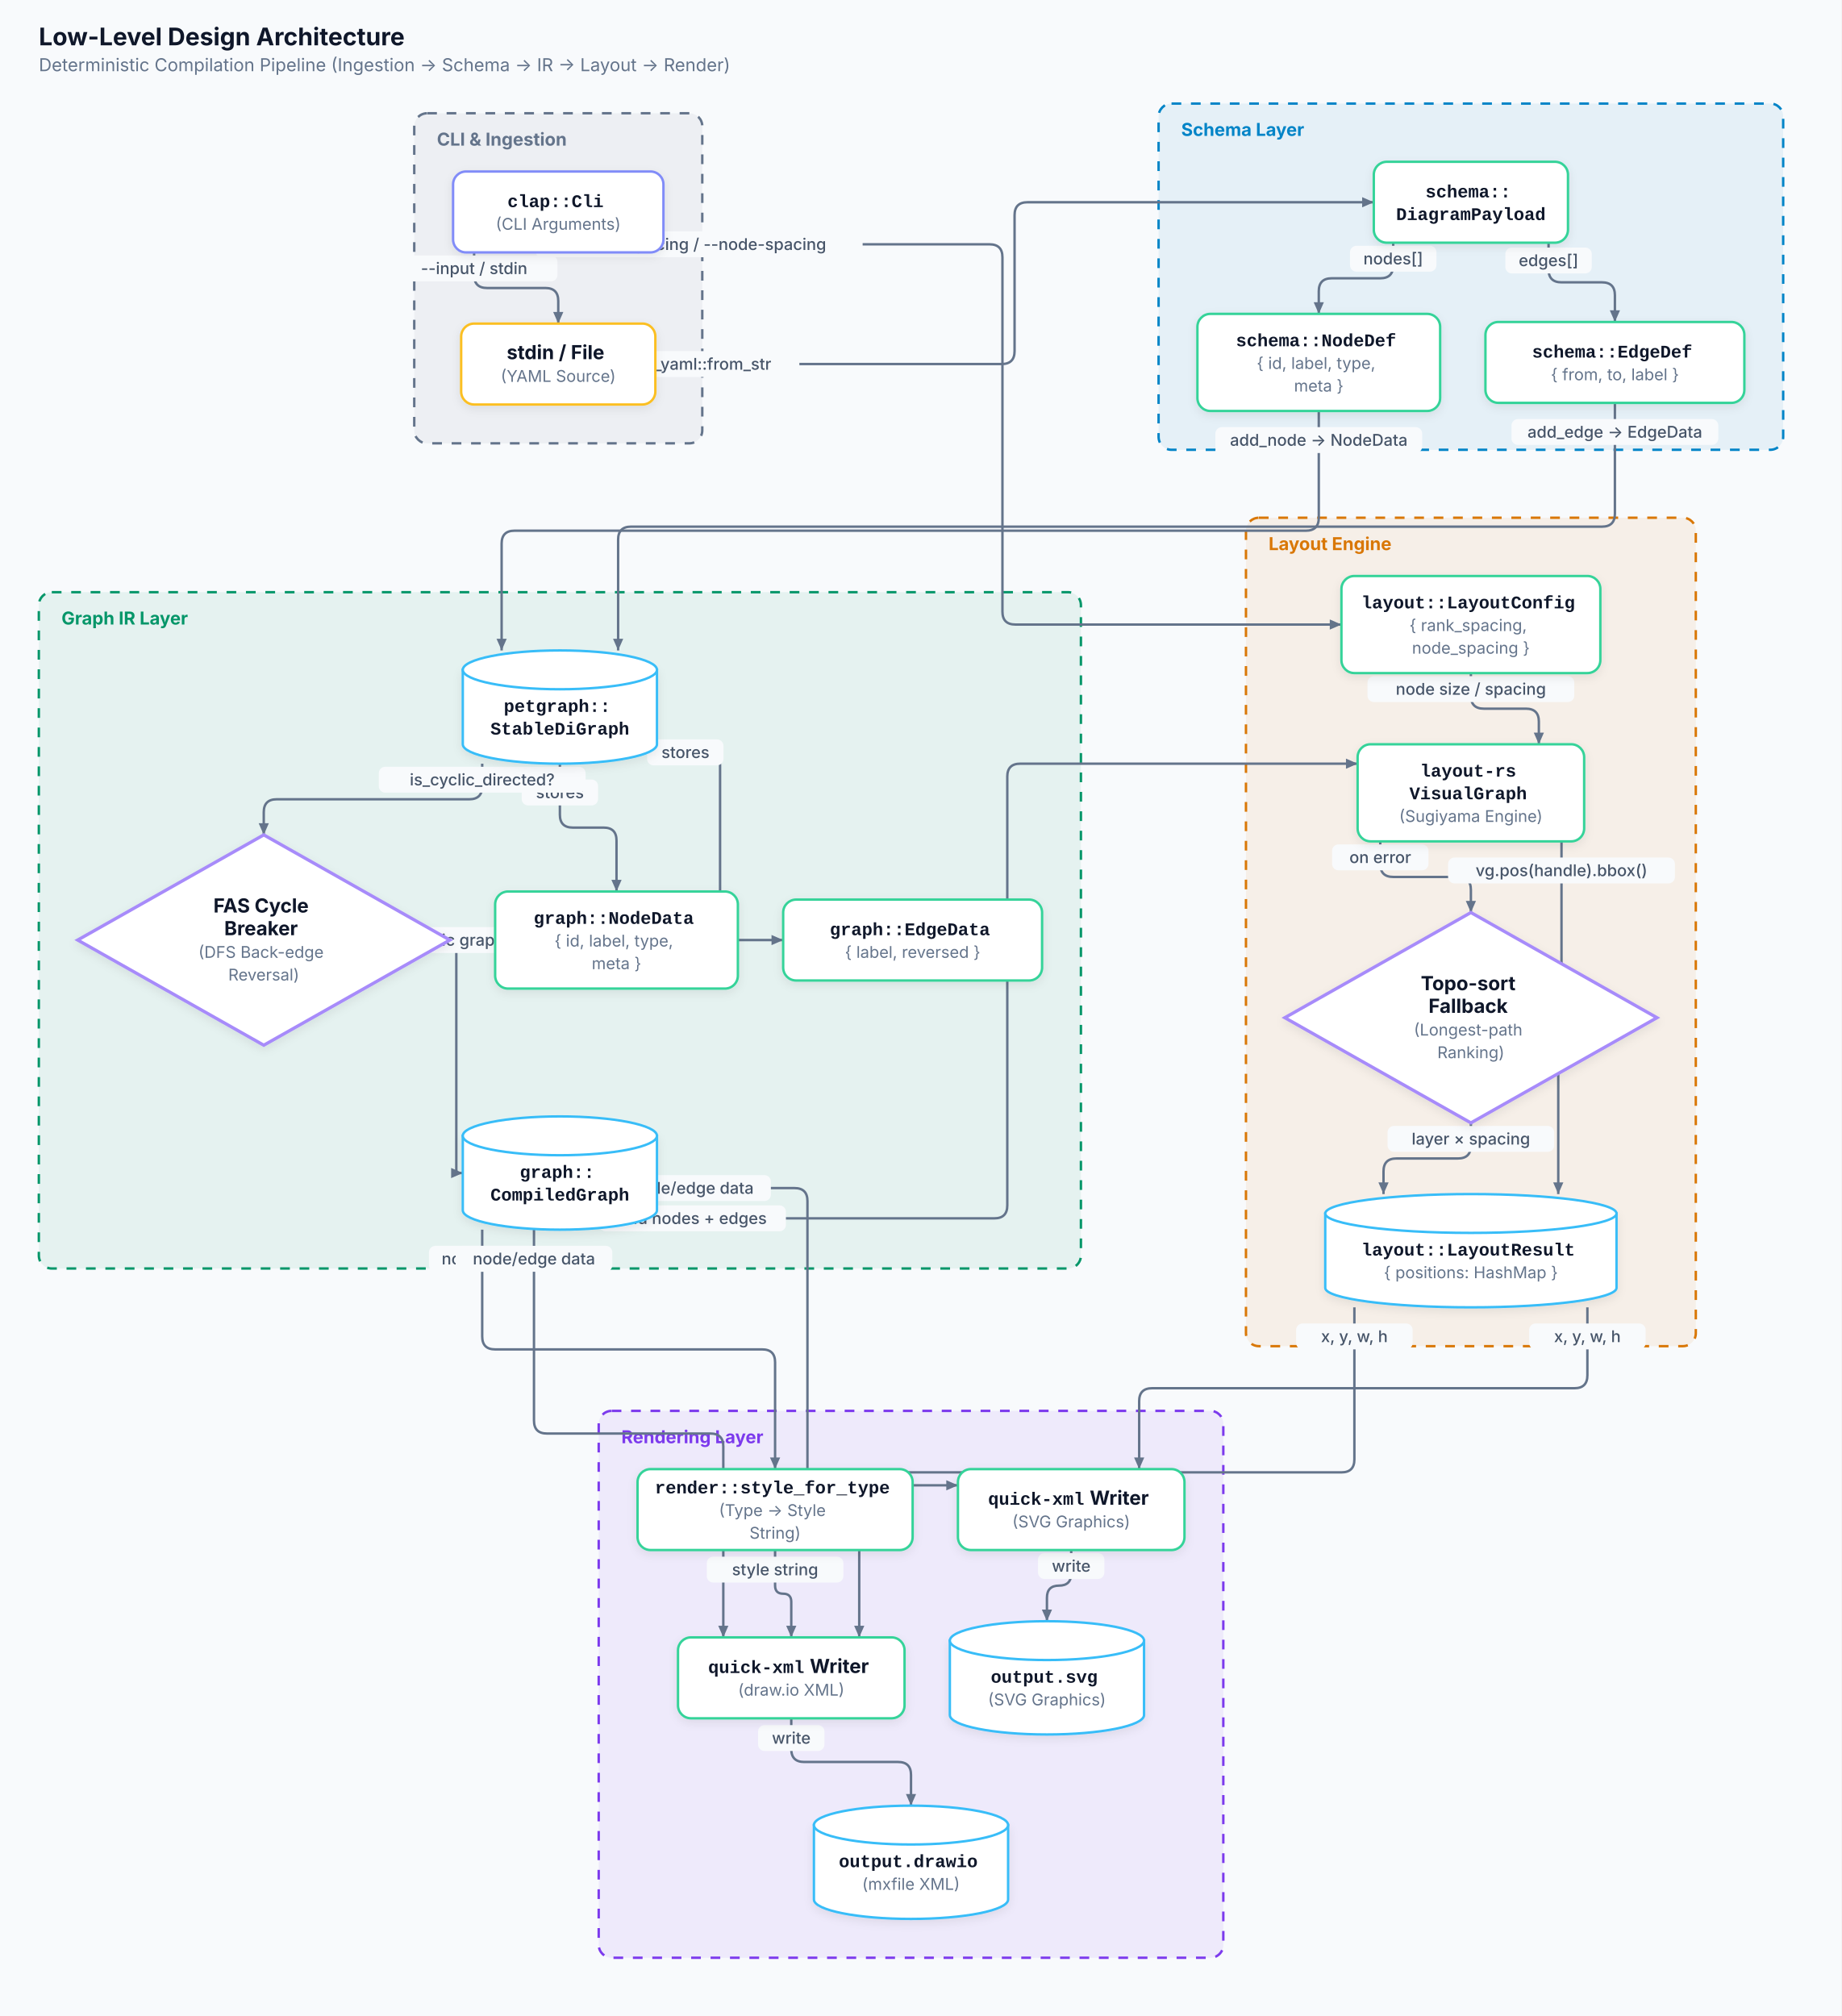
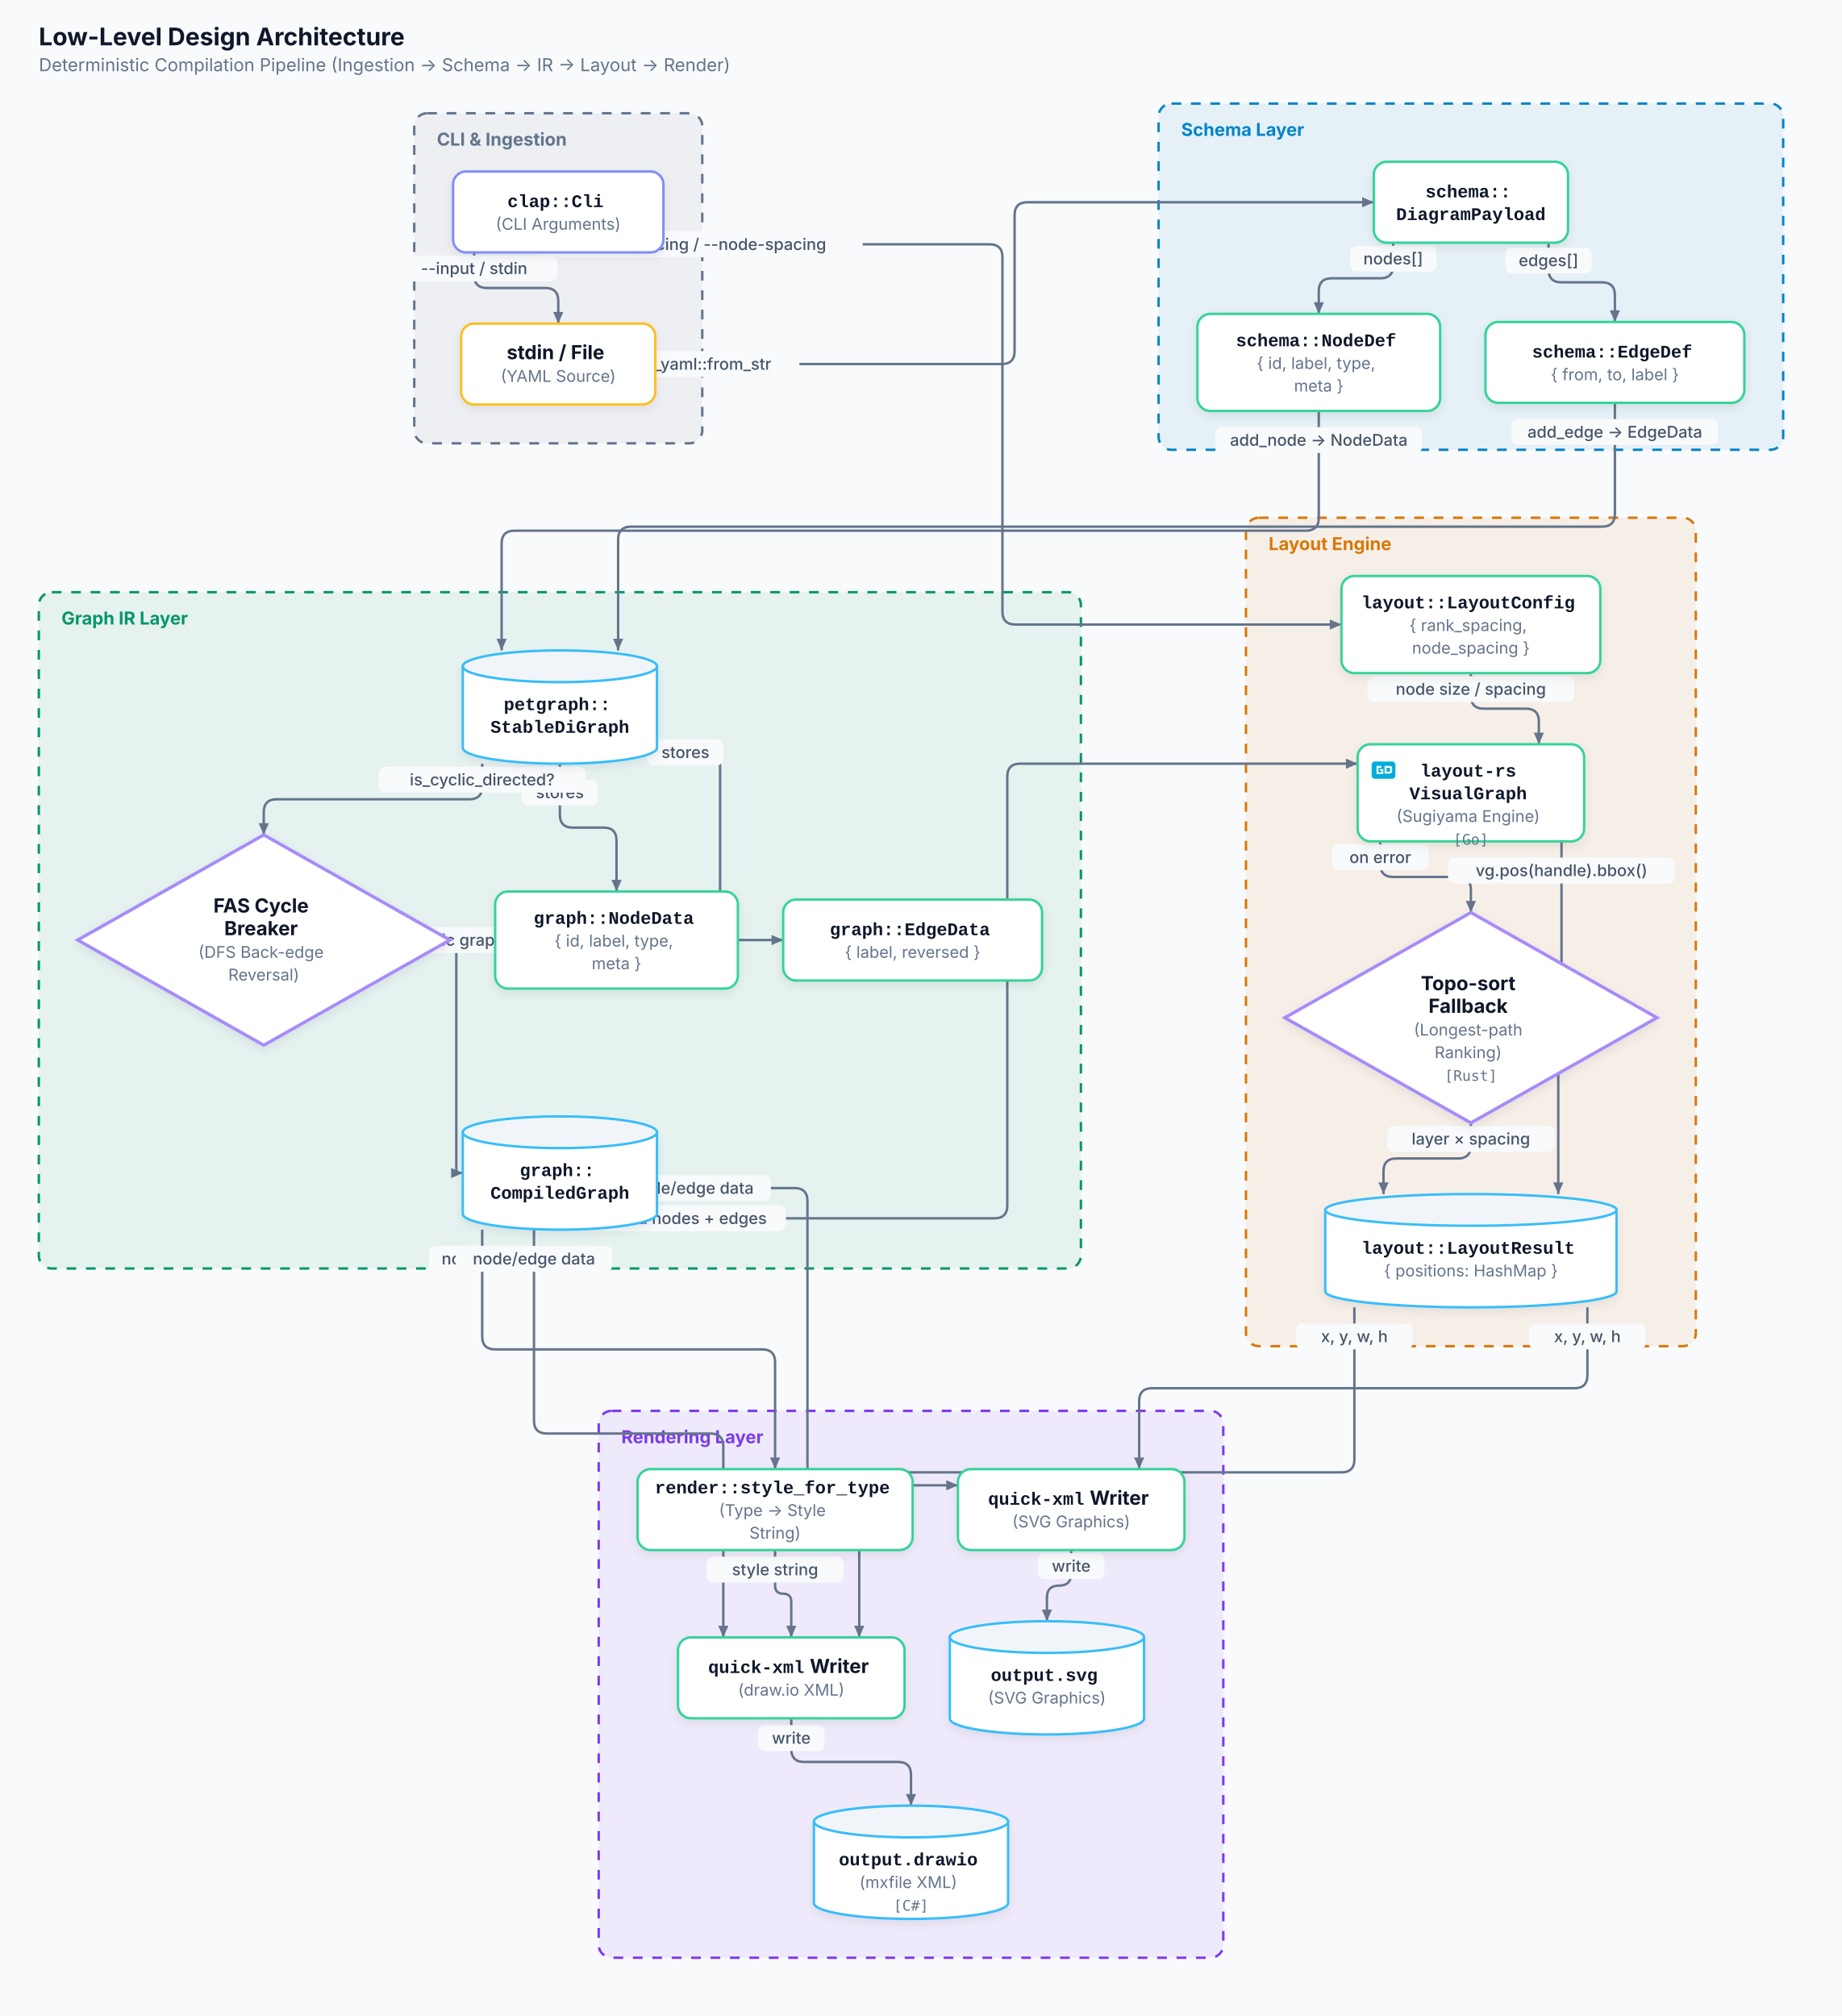
<svg xmlns="http://www.w3.org/2000/svg" version="1.1" width="1138" height="1246" viewBox="0 0 1138 1246">
  <rect width="100%" height="100%" fill="#f8fafc" />
  <defs>
    <filter id="card-shadow" x="-20%" y="-20%" width="140%" height="140%">
      <feDropShadow dx="0" dy="2" stdDeviation="3" flood-color="#0f172a" flood-opacity="0.08" />
    </filter>
    <marker id="arrow-slate" viewBox="0 0 10 10" refX="8" refY="5" markerWidth="6" markerHeight="6" orient="auto-start-reverse">
      <path d="M 0 1.5 L 8 5 L 0 8.5 z" fill="#64748b" />
    </marker>
    <marker id="arrow-dark" viewBox="0 0 10 10" refX="8" refY="5" markerWidth="6" markerHeight="6" orient="auto-start-reverse">
      <path d="M 0 1.5 L 8 5 L 0 8.5 z" fill="#94a3b8" />
    </marker>
    <marker id="arrow-amber" viewBox="0 0 10 10" refX="8" refY="5" markerWidth="6" markerHeight="6" orient="auto-start-reverse">
      <path d="M 0 1.5 L 8 5 L 0 8.5 z" fill="none" stroke="#d97706" stroke-width="1.5" />
    </marker>
    <marker id="arrow-red" viewBox="0 0 10 10" refX="8" refY="5" markerWidth="6" markerHeight="6" orient="auto-start-reverse">
      <path d="M 0 1.5 L 8 5 L 0 8.5 z" fill="none" stroke="#ef4444" stroke-width="1.5" />
    </marker>
    <marker id="arrow-indigo" viewBox="0 0 10 10" refX="8" refY="5" markerWidth="6" markerHeight="6" orient="auto-start-reverse">
      <path d="M 0 1.5 L 8 5 L 0 8.5 z" fill="#6366f1" />
+     </marker>
+     <marker id="marker-er-many" viewBox="0 0 12 12" refX="10" refY="6" markerWidth="8" markerHeight="8" orient="auto-start-reverse">
+       <path d="M 0 1 L 10 6 L 0 11 M 10 0 L 10 12" fill="none" stroke="#0284c7" stroke-width="1.5" />
+     </marker>
+     <marker id="marker-er-one" viewBox="0 0 12 12" refX="8" refY="6" markerWidth="8" markerHeight="8" orient="auto-start-reverse">
+       <path d="M 4 1 L 4 11 M 8 1 L 8 11" fill="none" stroke="#0284c7" stroke-width="1.5" />
+     </marker>
+     <marker id="marker-uml-triangle" viewBox="0 0 12 12" refX="10" refY="6" markerWidth="8" markerHeight="8" orient="auto-start-reverse">
+       <path d="M 1 1 L 11 6 L 1 11 z" fill="#f8fafc" stroke="#6366f1" stroke-width="1.5" />
+     </marker>
+     <marker id="marker-uml-diamond-fill" viewBox="0 0 16 12" refX="2" refY="6" markerWidth="10" markerHeight="8" orient="auto-start-reverse">
+       <path d="M 1 6 L 8 1 L 15 6 L 8 11 z" fill="#0f172a" stroke="#0f172a" stroke-width="1.5" />
+     </marker>
+     <marker id="marker-uml-diamond-hollow" viewBox="0 0 16 12" refX="2" refY="6" markerWidth="10" markerHeight="8" orient="auto-start-reverse">
+       <path d="M 1 6 L 8 1 L 15 6 L 8 11 z" fill="#f8fafc" stroke="#0f172a" stroke-width="1.5" />
    </marker>
  </defs>
  <text x="24" y="28" font-family="Inter, Helvetica, sans-serif" font-size="15" font-weight="bold" fill="#0f172a">Low-Level Design Architecture</text>
  <text x="24" y="44" font-family="Inter, Helvetica, sans-serif" font-size="11" fill="#64748b">Deterministic Compilation Pipeline (Ingestion → Schema → IR → Layout → Render)</text>
  <g id="grp_cli" class="diagram-group">
    <rect x="256" y="70" width="178" height="204" rx="8" fill="#64748b" fill-opacity="0.08" stroke="#64748b" stroke-width="1.5" stroke-dasharray="6 6" />
    <text x="270" y="90" font-family="Inter, Helvetica, sans-serif" font-size="11" font-weight="bold" fill="#64748b">CLI &amp; Ingestion</text>
  </g>
  <g id="grp_schema" class="diagram-group">
    <rect x="716" y="64" width="386" height="214" rx="8" fill="#0284c7" fill-opacity="0.08" stroke="#0284c7" stroke-width="1.5" stroke-dasharray="6 6" />
    <text x="730" y="84" font-family="Inter, Helvetica, sans-serif" font-size="11" font-weight="bold" fill="#0284c7">Schema Layer</text>
  </g>
  <g id="grp_graph" class="diagram-group">
    <rect x="24" y="366" width="644" height="418" rx="8" fill="#059669" fill-opacity="0.08" stroke="#059669" stroke-width="1.5" stroke-dasharray="6 6" />
    <text x="38" y="386" font-family="Inter, Helvetica, sans-serif" font-size="11" font-weight="bold" fill="#059669">Graph IR Layer</text>
  </g>
  <g id="grp_layout" class="diagram-group">
    <rect x="770" y="320" width="278" height="512" rx="8" fill="#d97706" fill-opacity="0.08" stroke="#d97706" stroke-width="1.5" stroke-dasharray="6 6" />
    <text x="784" y="340" font-family="Inter, Helvetica, sans-serif" font-size="11" font-weight="bold" fill="#d97706">Layout Engine</text>
  </g>
  <g id="grp_render" class="diagram-group">
    <rect x="370" y="872" width="386" height="338" rx="8" fill="#7c3aed" fill-opacity="0.08" stroke="#7c3aed" stroke-width="1.5" stroke-dasharray="6 6" />
    <text x="384" y="892" font-family="Inter, Helvetica, sans-serif" font-size="11" font-weight="bold" fill="#7c3aed">Rendering Layer</text>
  </g>
  <path d="M 293.0 156.0 L 293.0 170.0 Q 293.0 178.0 301.0 178.0 L 337.0 178.0 Q 345.0 178.0 345.0 186.0 L 345.0 200.0" fill="none" stroke="#64748b" stroke-width="1.5" marker-end="url(#arrow-slate)" />
  <path d="M 405.0 225.0 L 619.0 225.0 Q 627.0 225.0 627.0 217.0 L 627.0 133.0 Q 627.0 125.0 635.0 125.0 L 849.0 125.0" fill="none" stroke="#64748b" stroke-width="1.5" marker-end="url(#arrow-slate)" />
  <path d="M 861.0 150.0 L 861.0 164.0 Q 861.0 172.0 853.0 172.0 L 823.0 172.0 Q 815.0 172.0 815.0 180.0 L 815.0 194.0" fill="none" stroke="#64748b" stroke-width="1.5" marker-end="url(#arrow-slate)" />
  <path d="M 957.0 150.0 L 957.0 166.5 Q 957.0 174.5 965.0 174.5 L 990.0 174.5 Q 998.0 174.5 998.0 182.5 L 998.0 199.0" fill="none" stroke="#64748b" stroke-width="1.5" marker-end="url(#arrow-slate)" />
  <path d="M 815.0 254.0 L 815.0 320.0 Q 815.0 328.0 807.0 328.0 L 318.0 328.0 Q 310.0 328.0 310.0 336.0 L 310.0 402.0" fill="none" stroke="#64748b" stroke-width="1.5" marker-end="url(#arrow-slate)" />
  <path d="M 998.0 249.0 L 998.0 317.5 Q 998.0 325.5 990.0 325.5 L 390.0 325.5 Q 382.0 325.5 382.0 333.5 L 382.0 402.0" fill="none" stroke="#64748b" stroke-width="1.5" marker-end="url(#arrow-slate)" />
  <path d="M 346.0 472.0 L 346.0 503.5 Q 346.0 511.5 354.0 511.5 L 373.0 511.5 Q 381.0 511.5 381.0 519.5 L 381.0 551.0" fill="none" stroke="#64748b" stroke-width="1.5" marker-end="url(#arrow-slate)" />
  <path d="M 406.0 465.0 L 437.0 465.0 Q 445.0 465.0 445.0 473.0 L 445.0 573.0 Q 445.0 581.0 453.0 581.0 L 484.0 581.0" fill="none" stroke="#64748b" stroke-width="1.5" marker-end="url(#arrow-slate)" />
  <path d="M 298.0 472.0 L 298.0 486.0 Q 298.0 494.0 290.0 494.0 L 171.0 494.0 Q 163.0 494.0 163.0 502.0 L 163.0 516.0" fill="none" stroke="#64748b" stroke-width="1.5" marker-end="url(#arrow-slate)" />
  <path d="M 278.0 581.0 L 280.0 581.0 Q 282.0 581.0 282.0 583.0 L 282.0 723.0 Q 282.0 725.0 284.0 725.0 L 286.0 725.0" fill="none" stroke="#64748b" stroke-width="1.5" marker-end="url(#arrow-slate)" />
  <path d="M 410.0 151.0 L 611.5 151.0 Q 619.5 151.0 619.5 159.0 L 619.5 378.0 Q 619.5 386.0 627.5 386.0 L 829.0 386.0" fill="none" stroke="#64748b" stroke-width="1.5" marker-end="url(#arrow-slate)" />
  <path d="M 406.0 753.0 L 614.5 753.0 Q 622.5 753.0 622.5 745.0 L 622.5 480.0 Q 622.5 472.0 630.5 472.0 L 839.0 472.0" fill="none" stroke="#64748b" stroke-width="1.5" marker-end="url(#arrow-slate)" />
  <path d="M 909.0 416.0 L 909.0 430.0 Q 909.0 438.0 917.0 438.0 L 943.0 438.0 Q 951.0 438.0 951.0 446.0 L 951.0 460.0" fill="none" stroke="#64748b" stroke-width="1.5" marker-end="url(#arrow-slate)" />
  <path d="M 853.0 520.0 L 853.0 534.0 Q 853.0 542.0 861.0 542.0 L 901.0 542.0 Q 909.0 542.0 909.0 550.0 L 909.0 564.0" fill="none" stroke="#64748b" stroke-width="1.5" marker-end="url(#arrow-slate)" />
  <path d="M 965.0 520.0 L 965.0 628.0 Q 965.0 629.0 964.0 629.0 L 964.0 629.0 Q 963.0 629.0 963.0 630.0 L 963.0 738.0" fill="none" stroke="#64748b" stroke-width="1.5" marker-end="url(#arrow-slate)" />
  <path d="M 909.0 694.0 L 909.0 708.0 Q 909.0 716.0 901.0 716.0 L 863.0 716.0 Q 855.0 716.0 855.0 724.0 L 855.0 738.0" fill="none" stroke="#64748b" stroke-width="1.5" marker-end="url(#arrow-slate)" />
  <path d="M 298.0 760.0 L 298.0 826.0 Q 298.0 834.0 306.0 834.0 L 471.0 834.0 Q 479.0 834.0 479.0 842.0 L 479.0 908.0" fill="none" stroke="#64748b" stroke-width="1.5" marker-end="url(#arrow-slate)" />
  <path d="M 479.0 958.0 L 479.0 980.0 Q 479.0 985.0 484.0 985.0 L 484.0 985.0 Q 489.0 985.0 489.0 990.0 L 489.0 1012.0" fill="none" stroke="#64748b" stroke-width="1.5" marker-end="url(#arrow-slate)" />
  <path d="M 837.0 808.0 L 837.0 902.0 Q 837.0 910.0 829.0 910.0 L 539.0 910.0 Q 531.0 910.0 531.0 918.0 L 531.0 1012.0" fill="none" stroke="#64748b" stroke-width="1.5" marker-end="url(#arrow-slate)" />
  <path d="M 981.0 808.0 L 981.0 850.0 Q 981.0 858.0 973.0 858.0 L 712.0 858.0 Q 704.0 858.0 704.0 866.0 L 704.0 908.0" fill="none" stroke="#64748b" stroke-width="1.5" marker-end="url(#arrow-slate)" />
  <path d="M 330.0 760.0 L 330.0 878.0 Q 330.0 886.0 338.0 886.0 L 439.0 886.0 Q 447.0 886.0 447.0 894.0 L 447.0 1012.0" fill="none" stroke="#64748b" stroke-width="1.5" marker-end="url(#arrow-slate)" />
  <path d="M 406.0 734.3 L 491.0 734.3 Q 499.0 734.3 499.0 742.3 L 499.0 910.0 Q 499.0 918.0 507.0 918.0 L 592.0 918.0" fill="none" stroke="#64748b" stroke-width="1.5" marker-end="url(#arrow-slate)" />
  <path d="M 489.0 1062.0 L 489.0 1081.0 Q 489.0 1089.0 497.0 1089.0 L 555.0 1089.0 Q 563.0 1089.0 563.0 1097.0 L 563.0 1116.0" fill="none" stroke="#64748b" stroke-width="1.5" marker-end="url(#arrow-slate)" />
  <path d="M 662.0 958.0 L 662.0 972.5 Q 662.0 980.0 654.5 980.0 L 654.5 980.0 Q 647.0 980.0 647.0 987.5 L 647.0 1002.0" fill="none" stroke="#64748b" stroke-width="1.5" marker-end="url(#arrow-slate)" />
  <rect x="241.5" y="157.9" width="103.0" height="16.0" rx="4" ry="4" fill="#f8fafc" />
  <text x="293.0" y="169.4" text-anchor="middle" font-family="Inter, Helvetica, sans-serif" font-size="10" font-weight="500" fill="#475569">--input / stdin</text>
  <rect x="360.0" y="217.0" width="134.0" height="16.0" rx="4" ry="4" fill="#f8fafc" />
  <text x="427.0" y="228.5" text-anchor="middle" font-family="Inter, Helvetica, sans-serif" font-size="10" font-weight="500" fill="#475569">serde_yaml::from_str</text>
  <rect x="834.3" y="151.9" width="53.4" height="16.0" rx="4" ry="4" fill="#f8fafc" />
  <text x="861.0" y="163.4" text-anchor="middle" font-family="Inter, Helvetica, sans-serif" font-size="10" font-weight="500" fill="#475569">nodes[]</text>
  <rect x="930.3" y="153.0" width="53.4" height="16.0" rx="4" ry="4" fill="#f8fafc" />
  <text x="957.0" y="164.5" text-anchor="middle" font-family="Inter, Helvetica, sans-serif" font-size="10" font-weight="500" fill="#475569">edges[]</text>
  <rect x="751.1" y="264.0" width="127.8" height="16.0" rx="4" ry="4" fill="#f8fafc" />
  <text x="815.0" y="275.5" text-anchor="middle" font-family="Inter, Helvetica, sans-serif" font-size="10" font-weight="500" fill="#475569">add_node → NodeData</text>
  <rect x="934.1" y="259.0" width="127.8" height="16.0" rx="4" ry="4" fill="#f8fafc" />
  <text x="998.0" y="270.5" text-anchor="middle" font-family="Inter, Helvetica, sans-serif" font-size="10" font-weight="500" fill="#475569">add_edge → EdgeData</text>
  <rect x="322.4" y="481.8" width="47.2" height="16.0" rx="4" ry="4" fill="#f8fafc" />
  <text x="346.0" y="493.3" text-anchor="middle" font-family="Inter, Helvetica, sans-serif" font-size="10" font-weight="500" fill="#475569">stores</text>
  <rect x="399.9" y="457.0" width="47.2" height="16.0" rx="4" ry="4" fill="#f8fafc" />
  <text x="423.6" y="468.5" text-anchor="middle" font-family="Inter, Helvetica, sans-serif" font-size="10" font-weight="500" fill="#475569">stores</text>
  <rect x="234.1" y="473.9" width="127.8" height="16.0" rx="4" ry="4" fill="#f8fafc" />
  <text x="298.0" y="485.4" text-anchor="middle" font-family="Inter, Helvetica, sans-serif" font-size="10" font-weight="500" fill="#475569">is_cyclic_directed?</text>
  <rect x="234.5" y="573.0" width="90.6" height="16.0" rx="4" ry="4" fill="#f8fafc" />
  <text x="279.8" y="584.5" text-anchor="middle" font-family="Inter, Helvetica, sans-serif" font-size="10" font-weight="500" fill="#475569">acyclic graph</text>
  <rect x="330.9" y="143.0" width="202.2" height="16.0" rx="4" ry="4" fill="#f8fafc" />
  <text x="432.0" y="154.5" text-anchor="middle" font-family="Inter, Helvetica, sans-serif" font-size="10" font-weight="500" fill="#475569">--rank-spacing / --node-spacing</text>
  <rect x="370.3" y="745.0" width="115.4" height="16.0" rx="4" ry="4" fill="#f8fafc" />
  <text x="428.0" y="756.5" text-anchor="middle" font-family="Inter, Helvetica, sans-serif" font-size="10" font-weight="500" fill="#475569">add nodes + edges</text>
  <rect x="845.1" y="417.9" width="127.8" height="16.0" rx="4" ry="4" fill="#f8fafc" />
  <text x="909.0" y="429.4" text-anchor="middle" font-family="Inter, Helvetica, sans-serif" font-size="10" font-weight="500" fill="#475569">node size / spacing</text>
  <rect x="823.2" y="521.9" width="59.6" height="16.0" rx="4" ry="4" fill="#f8fafc" />
  <text x="853.0" y="533.4" text-anchor="middle" font-family="Inter, Helvetica, sans-serif" font-size="10" font-weight="500" fill="#475569">on error</text>
  <rect x="894.9" y="530.0" width="140.2" height="16.0" rx="4" ry="4" fill="#f8fafc" />
  <text x="965.0" y="541.5" text-anchor="middle" font-family="Inter, Helvetica, sans-serif" font-size="10" font-weight="500" fill="#475569">vg.pos(handle).bbox()</text>
  <rect x="857.5" y="695.9" width="103.0" height="16.0" rx="4" ry="4" fill="#f8fafc" />
  <text x="909.0" y="707.4" text-anchor="middle" font-family="Inter, Helvetica, sans-serif" font-size="10" font-weight="500" fill="#475569">layer × spacing</text>
  <rect x="265.1" y="770.0" width="65.8" height="16.0" rx="4" ry="4" fill="#f8fafc" />
  <text x="298.0" y="781.5" text-anchor="middle" font-family="Inter, Helvetica, sans-serif" font-size="10" font-weight="500" fill="#475569">node_type</text>
  <rect x="436.8" y="962.1" width="84.4" height="16.0" rx="4" ry="4" fill="#f8fafc" />
  <text x="479.0" y="973.6" text-anchor="middle" font-family="Inter, Helvetica, sans-serif" font-size="10" font-weight="500" fill="#475569">style string</text>
  <rect x="801.0" y="818.0" width="72.0" height="16.0" rx="4" ry="4" fill="#f8fafc" />
  <text x="837.0" y="829.5" text-anchor="middle" font-family="Inter, Helvetica, sans-serif" font-size="10" font-weight="500" fill="#475569">x, y, w, h</text>
  <rect x="945.0" y="818.0" width="72.0" height="16.0" rx="4" ry="4" fill="#f8fafc" />
  <text x="981.0" y="829.5" text-anchor="middle" font-family="Inter, Helvetica, sans-serif" font-size="10" font-weight="500" fill="#475569">x, y, w, h</text>
  <rect x="281.6" y="770.0" width="96.8" height="16.0" rx="4" ry="4" fill="#f8fafc" />
  <text x="330.0" y="781.5" text-anchor="middle" font-family="Inter, Helvetica, sans-serif" font-size="10" font-weight="500" fill="#475569">node/edge data</text>
  <rect x="379.6" y="726.3" width="96.8" height="16.0" rx="4" ry="4" fill="#f8fafc" />
  <text x="428.0" y="737.8" text-anchor="middle" font-family="Inter, Helvetica, sans-serif" font-size="10" font-weight="500" fill="#475569">node/edge data</text>
  <rect x="468.5" y="1066.2" width="41.0" height="16.0" rx="4" ry="4" fill="#f8fafc" />
  <text x="489.0" y="1077.7" text-anchor="middle" font-family="Inter, Helvetica, sans-serif" font-size="10" font-weight="500" fill="#475569">write</text>
  <rect x="641.5" y="959.9" width="41.0" height="16.0" rx="4" ry="4" fill="#f8fafc" />
  <text x="662.0" y="971.4" text-anchor="middle" font-family="Inter, Helvetica, sans-serif" font-size="10" font-weight="500" fill="#475569">write</text>
  <rect x="280.0" y="106.0" width="130.0" height="50.0" rx="8" ry="8" fill="#ffffff" stroke="#818cf8" stroke-width="1.5" filter="url(#card-shadow)" />
  <text x="345.0" y="128.0" text-anchor="middle" font-family="Inter, Helvetica, sans-serif">
    <tspan x="345.0" font-family="JetBrains Mono, Menlo, Courier New, monospace" font-size="11" font-weight="bold" fill="#0f172a">clap::Cli</tspan>
    <tspan x="345.0" dy="14" font-size="10" fill="#64748b" font-weight="normal">(CLI Arguments)</tspan>
  </text>
  <rect x="285.0" y="200.0" width="120.0" height="50.0" rx="8" ry="8" fill="#ffffff" stroke="#fbbf24" stroke-width="1.5" filter="url(#card-shadow)" />
  <text x="345.0" y="222.0" text-anchor="middle" font-family="Inter, Helvetica, sans-serif">
    <tspan x="345.0" font-size="12" fill="#0f172a" font-weight="bold">stdin / File</tspan>
    <tspan x="345.0" dy="14" font-size="10" fill="#64748b" font-weight="normal">(YAML Source)</tspan>
  </text>
  <rect x="849.0" y="100.0" width="120.0" height="50.0" rx="8" ry="8" fill="#ffffff" stroke="#34d399" stroke-width="1.5" filter="url(#card-shadow)" />
  <text x="909.0" y="122.0" text-anchor="middle" font-family="Inter, Helvetica, sans-serif">
    <tspan x="909.0" font-family="JetBrains Mono, Menlo, Courier New, monospace" font-size="11" font-weight="bold" fill="#0f172a">schema::</tspan>
    <tspan x="909.0" dy="14" font-family="JetBrains Mono, Menlo, Courier New, monospace" font-size="11" font-weight="bold" fill="#0f172a">DiagramPayload</tspan>
  </text>
  <rect x="740.0" y="194.0" width="150.0" height="60.0" rx="8" ry="8" fill="#ffffff" stroke="#34d399" stroke-width="1.5" filter="url(#card-shadow)" />
  <text x="815.0" y="214.0" text-anchor="middle" font-family="Inter, Helvetica, sans-serif">
    <tspan x="815.0" font-family="JetBrains Mono, Menlo, Courier New, monospace" font-size="11" font-weight="bold" fill="#0f172a">schema::NodeDef</tspan>
    <tspan x="815.0" dy="14" font-size="10" fill="#64748b" font-weight="normal">{ id, label, type,</tspan>
    <tspan x="815.0" dy="14" font-size="10" fill="#64748b" font-weight="normal">meta }</tspan>
  </text>
  <rect x="918.0" y="199.0" width="160.0" height="50.0" rx="8" ry="8" fill="#ffffff" stroke="#34d399" stroke-width="1.5" filter="url(#card-shadow)" />
  <text x="998.0" y="221.0" text-anchor="middle" font-family="Inter, Helvetica, sans-serif">
    <tspan x="998.0" font-family="JetBrains Mono, Menlo, Courier New, monospace" font-size="11" font-weight="bold" fill="#0f172a">schema::EdgeDef</tspan>
    <tspan x="998.0" dy="14" font-size="10" fill="#64748b" font-weight="normal">{ from, to, label }</tspan>
  </text>
-   <path d="M 286.0 414.0 L 286.0 460.0 A 60.0 12.0 0 0 0 406.0 460.0 L 406.0 414.0 Z" fill="#ffffff" stroke="#38bdf8" stroke-width="1.5" filter="url(#card-shadow)" />
-   <ellipse cx="346.0" cy="414.0" rx="60.0" ry="12.0" fill="#ffffff" stroke="#38bdf8" stroke-width="1.5" />
-   <text x="346.0" y="440.0" text-anchor="middle" font-family="Inter, Helvetica, sans-serif">
+   <path d="M 286.0 411.8 L 286.0 462.2 A 60.0 9.8 0 0 0 406.0 462.2 L 406.0 411.8 Z" fill="#ffffff" stroke="#38bdf8" stroke-width="1.5" filter="url(#card-shadow)" />
+   <ellipse cx="346.0" cy="411.8" rx="60.0" ry="9.8" fill="#f1f5f9" stroke="#38bdf8" stroke-width="1.5" />
+   <text x="346.0" y="438.9" text-anchor="middle" font-family="Inter, Helvetica, sans-serif">
    <tspan x="346.0" font-family="JetBrains Mono, Menlo, Courier New, monospace" font-size="11" font-weight="bold" fill="#0f172a">petgraph::</tspan>
    <tspan x="346.0" dy="14" font-family="JetBrains Mono, Menlo, Courier New, monospace" font-size="11" font-weight="bold" fill="#0f172a">StableDiGraph</tspan>
  </text>
  <rect x="306.0" y="551.0" width="150.0" height="60.0" rx="8" ry="8" fill="#ffffff" stroke="#34d399" stroke-width="1.5" filter="url(#card-shadow)" />
  <text x="381.0" y="571.0" text-anchor="middle" font-family="Inter, Helvetica, sans-serif">
    <tspan x="381.0" font-family="JetBrains Mono, Menlo, Courier New, monospace" font-size="11" font-weight="bold" fill="#0f172a">graph::NodeData</tspan>
    <tspan x="381.0" dy="14" font-size="10" fill="#64748b" font-weight="normal">{ id, label, type,</tspan>
    <tspan x="381.0" dy="14" font-size="10" fill="#64748b" font-weight="normal">meta }</tspan>
  </text>
  <rect x="484.0" y="556.0" width="160.0" height="50.0" rx="8" ry="8" fill="#ffffff" stroke="#34d399" stroke-width="1.5" filter="url(#card-shadow)" />
  <text x="564.0" y="578.0" text-anchor="middle" font-family="Inter, Helvetica, sans-serif">
    <tspan x="564.0" font-family="JetBrains Mono, Menlo, Courier New, monospace" font-size="11" font-weight="bold" fill="#0f172a">graph::EdgeData</tspan>
    <tspan x="564.0" dy="14" font-size="10" fill="#64748b" font-weight="normal">{ label, reversed }</tspan>
  </text>
  <path d="M 163.0 516.0 L 278.0 581.0 L 163.0 646.0 L 48.0 581.0 Z" fill="#ffffff" stroke="#a78bfa" stroke-width="2.0" filter="url(#card-shadow)" />
  <text x="163.0" y="564.0" text-anchor="middle" font-family="Inter, Helvetica, sans-serif">
    <tspan x="163.0" font-size="12" fill="#0f172a" font-weight="bold">FAS Cycle</tspan>
    <tspan x="163.0" dy="14" font-size="12" fill="#0f172a" font-weight="bold">Breaker</tspan>
    <tspan x="163.0" dy="14" font-size="10" fill="#64748b" font-weight="normal">(DFS Back-edge</tspan>
    <tspan x="163.0" dy="14" font-size="10" fill="#64748b" font-weight="normal">Reversal)</tspan>
  </text>
-   <path d="M 286.0 702.0 L 286.0 748.0 A 60.0 12.0 0 0 0 406.0 748.0 L 406.0 702.0 Z" fill="#ffffff" stroke="#38bdf8" stroke-width="1.5" filter="url(#card-shadow)" />
-   <ellipse cx="346.0" cy="702.0" rx="60.0" ry="12.0" fill="#ffffff" stroke="#38bdf8" stroke-width="1.5" />
-   <text x="346.0" y="728.0" text-anchor="middle" font-family="Inter, Helvetica, sans-serif">
+   <path d="M 286.0 699.8 L 286.0 750.2 A 60.0 9.8 0 0 0 406.0 750.2 L 406.0 699.8 Z" fill="#ffffff" stroke="#38bdf8" stroke-width="1.5" filter="url(#card-shadow)" />
+   <ellipse cx="346.0" cy="699.8" rx="60.0" ry="9.8" fill="#f1f5f9" stroke="#38bdf8" stroke-width="1.5" />
+   <text x="346.0" y="726.9" text-anchor="middle" font-family="Inter, Helvetica, sans-serif">
    <tspan x="346.0" font-family="JetBrains Mono, Menlo, Courier New, monospace" font-size="11" font-weight="bold" fill="#0f172a">graph::</tspan>
    <tspan x="346.0" dy="14" font-family="JetBrains Mono, Menlo, Courier New, monospace" font-size="11" font-weight="bold" fill="#0f172a">CompiledGraph</tspan>
  </text>
  <rect x="829.0" y="356.0" width="160.0" height="60.0" rx="8" ry="8" fill="#ffffff" stroke="#34d399" stroke-width="1.5" filter="url(#card-shadow)" />
  <text x="909.0" y="376.0" text-anchor="middle" font-family="Inter, Helvetica, sans-serif">
    <tspan x="909.0" font-family="JetBrains Mono, Menlo, Courier New, monospace" font-size="11" font-weight="bold" fill="#0f172a">layout::LayoutConfig</tspan>
    <tspan x="909.0" dy="14" font-size="10" fill="#64748b" font-weight="normal">{ rank_spacing,</tspan>
    <tspan x="909.0" dy="14" font-size="10" fill="#64748b" font-weight="normal">node_spacing }</tspan>
  </text>
  <rect x="839.0" y="460.0" width="140.0" height="60.0" rx="8" ry="8" fill="#ffffff" stroke="#34d399" stroke-width="1.5" filter="url(#card-shadow)" />
+   <g class="node-tech-icon" transform="translate(847.0, 468.0) scale(0.6667)">
+     <rect width="22" height="16" x="1" y="4" rx="3" fill="#00add8" />
+     <path fill="#ffffff" d="M5.5 8h4.5v1.8H7.3v4.4h2.7v-1.8H8.5v-1.4h3.3v4.5H5.5V8zm7.5 0h4.8c1.2 0 2.2 1 2.2 2.2v2.8c0 1.2-1 2.2-2.2 2.2H13V8zm1.8 1.8v3.6h2.8c.3 0 .5-.2.5-.5v-2.6c0-.3-.2-.5-.5-.5h-2.8z" />
+   </g>
  <text x="909.0" y="480.0" text-anchor="middle" font-family="Inter, Helvetica, sans-serif">
    <tspan x="909.0" font-family="JetBrains Mono, Menlo, Courier New, monospace" font-size="11" font-weight="bold" fill="#0f172a">layout-rs</tspan>
    <tspan x="909.0" dy="14" font-family="JetBrains Mono, Menlo, Courier New, monospace" font-size="11" font-weight="bold" fill="#0f172a">VisualGraph</tspan>
    <tspan x="909.0" dy="14" font-size="10" fill="#64748b" font-weight="normal">(Sugiyama Engine)</tspan>
+     <tspan x="909.0" dy="14" font-family="JetBrains Mono, monospace" font-size="9" fill="#64748b">[Go]</tspan>
  </text>
  <path d="M 909.0 564.0 L 1024.0 629.0 L 909.0 694.0 L 794.0 629.0 Z" fill="#ffffff" stroke="#a78bfa" stroke-width="2.0" filter="url(#card-shadow)" />
  <text x="909.0" y="612.0" text-anchor="middle" font-family="Inter, Helvetica, sans-serif">
    <tspan x="909.0" font-size="12" fill="#0f172a" font-weight="bold">Topo-sort</tspan>
    <tspan x="909.0" dy="14" font-size="12" fill="#0f172a" font-weight="bold">Fallback</tspan>
    <tspan x="909.0" dy="14" font-size="10" fill="#64748b" font-weight="normal">(Longest-path</tspan>
    <tspan x="909.0" dy="14" font-size="10" fill="#64748b" font-weight="normal">Ranking)</tspan>
-   </text>
-   <path d="M 819.0 750.0 L 819.0 796.0 A 90.0 12.0 0 0 0 999.0 796.0 L 999.0 750.0 Z" fill="#ffffff" stroke="#38bdf8" stroke-width="1.5" filter="url(#card-shadow)" />
-   <ellipse cx="909.0" cy="750.0" rx="90.0" ry="12.0" fill="#ffffff" stroke="#38bdf8" stroke-width="1.5" />
-   <text x="909.0" y="776.0" text-anchor="middle" font-family="Inter, Helvetica, sans-serif">
+     <tspan x="909.0" dy="14" font-family="JetBrains Mono, monospace" font-size="9" fill="#64748b">[Rust]</tspan>
+   </text>
+   <path d="M 819.0 747.8 L 819.0 798.2 A 90.0 9.8 0 0 0 999.0 798.2 L 999.0 747.8 Z" fill="#ffffff" stroke="#38bdf8" stroke-width="1.5" filter="url(#card-shadow)" />
+   <ellipse cx="909.0" cy="747.8" rx="90.0" ry="9.8" fill="#f1f5f9" stroke="#38bdf8" stroke-width="1.5" />
+   <text x="909.0" y="774.9" text-anchor="middle" font-family="Inter, Helvetica, sans-serif">
    <tspan x="909.0" font-family="JetBrains Mono, Menlo, Courier New, monospace" font-size="11" font-weight="bold" fill="#0f172a">layout::LayoutResult</tspan>
    <tspan x="909.0" dy="14" font-size="10" fill="#64748b" font-weight="normal">{ positions: HashMap }</tspan>
  </text>
  <rect x="394.0" y="908.0" width="170.0" height="50.0" rx="8" ry="8" fill="#ffffff" stroke="#34d399" stroke-width="1.5" filter="url(#card-shadow)" />
  <text x="479.0" y="923.0" text-anchor="middle" font-family="Inter, Helvetica, sans-serif">
    <tspan x="479.0" font-family="JetBrains Mono, Menlo, Courier New, monospace" font-size="11" font-weight="bold" fill="#0f172a">render::style_for_type</tspan>
    <tspan x="479.0" dy="14" font-size="10" fill="#64748b" font-weight="normal">(Type → Style</tspan>
    <tspan x="479.0" dy="14" font-size="10" fill="#64748b" font-weight="normal">String)</tspan>
  </text>
  <rect x="419.0" y="1012.0" width="140.0" height="50.0" rx="8" ry="8" fill="#ffffff" stroke="#34d399" stroke-width="1.5" filter="url(#card-shadow)" />
  <text x="489.0" y="1034.0" text-anchor="middle" font-family="Inter, Helvetica, sans-serif">
    <tspan x="489.0" font-family="JetBrains Mono, Menlo, Courier New, monospace" font-size="11" font-weight="bold" fill="#0f172a">quick-xml</tspan>
    <tspan font-size="12" fill="#0f172a" font-weight="bold"> Writer</tspan>
    <tspan x="489.0" dy="14" font-size="10" fill="#64748b" font-weight="normal">(draw.io XML)</tspan>
  </text>
  <rect x="592.0" y="908.0" width="140.0" height="50.0" rx="8" ry="8" fill="#ffffff" stroke="#34d399" stroke-width="1.5" filter="url(#card-shadow)" />
  <text x="662.0" y="930.0" text-anchor="middle" font-family="Inter, Helvetica, sans-serif">
    <tspan x="662.0" font-family="JetBrains Mono, Menlo, Courier New, monospace" font-size="11" font-weight="bold" fill="#0f172a">quick-xml</tspan>
    <tspan font-size="12" fill="#0f172a" font-weight="bold"> Writer</tspan>
    <tspan x="662.0" dy="14" font-size="10" fill="#64748b" font-weight="normal">(SVG Graphics)</tspan>
  </text>
-   <path d="M 503.0 1128.0 L 503.0 1174.0 A 60.0 12.0 0 0 0 623.0 1174.0 L 623.0 1128.0 Z" fill="#ffffff" stroke="#38bdf8" stroke-width="1.5" filter="url(#card-shadow)" />
-   <ellipse cx="563.0" cy="1128.0" rx="60.0" ry="12.0" fill="#ffffff" stroke="#38bdf8" stroke-width="1.5" />
-   <text x="563.0" y="1154.0" text-anchor="middle" font-family="Inter, Helvetica, sans-serif">
+   <path d="M 503.0 1125.8 L 503.0 1176.2 A 60.0 9.8 0 0 0 623.0 1176.2 L 623.0 1125.8 Z" fill="#ffffff" stroke="#38bdf8" stroke-width="1.5" filter="url(#card-shadow)" />
+   <ellipse cx="563.0" cy="1125.8" rx="60.0" ry="9.8" fill="#f1f5f9" stroke="#38bdf8" stroke-width="1.5" />
+   <text x="563.0" y="1152.9" text-anchor="middle" font-family="Inter, Helvetica, sans-serif">
    <tspan x="563.0" font-family="JetBrains Mono, Menlo, Courier New, monospace" font-size="11" font-weight="bold" fill="#0f172a">output.drawio</tspan>
    <tspan x="563.0" dy="14" font-size="10" fill="#64748b" font-weight="normal">(mxfile XML)</tspan>
-   </text>
-   <path d="M 587.0 1014.0 L 587.0 1060.0 A 60.0 12.0 0 0 0 707.0 1060.0 L 707.0 1014.0 Z" fill="#ffffff" stroke="#38bdf8" stroke-width="1.5" filter="url(#card-shadow)" />
-   <ellipse cx="647.0" cy="1014.0" rx="60.0" ry="12.0" fill="#ffffff" stroke="#38bdf8" stroke-width="1.5" />
-   <text x="647.0" y="1040.0" text-anchor="middle" font-family="Inter, Helvetica, sans-serif">
+     <tspan x="563.0" dy="14" font-family="JetBrains Mono, monospace" font-size="9" fill="#64748b">[C#]</tspan>
+   </text>
+   <path d="M 587.0 1011.8 L 587.0 1062.2 A 60.0 9.8 0 0 0 707.0 1062.2 L 707.0 1011.8 Z" fill="#ffffff" stroke="#38bdf8" stroke-width="1.5" filter="url(#card-shadow)" />
+   <ellipse cx="647.0" cy="1011.8" rx="60.0" ry="9.8" fill="#f1f5f9" stroke="#38bdf8" stroke-width="1.5" />
+   <text x="647.0" y="1038.9" text-anchor="middle" font-family="Inter, Helvetica, sans-serif">
    <tspan x="647.0" font-family="JetBrains Mono, Menlo, Courier New, monospace" font-size="11" font-weight="bold" fill="#0f172a">output.svg</tspan>
    <tspan x="647.0" dy="14" font-size="10" fill="#64748b" font-weight="normal">(SVG Graphics)</tspan>
  </text>
</svg>
